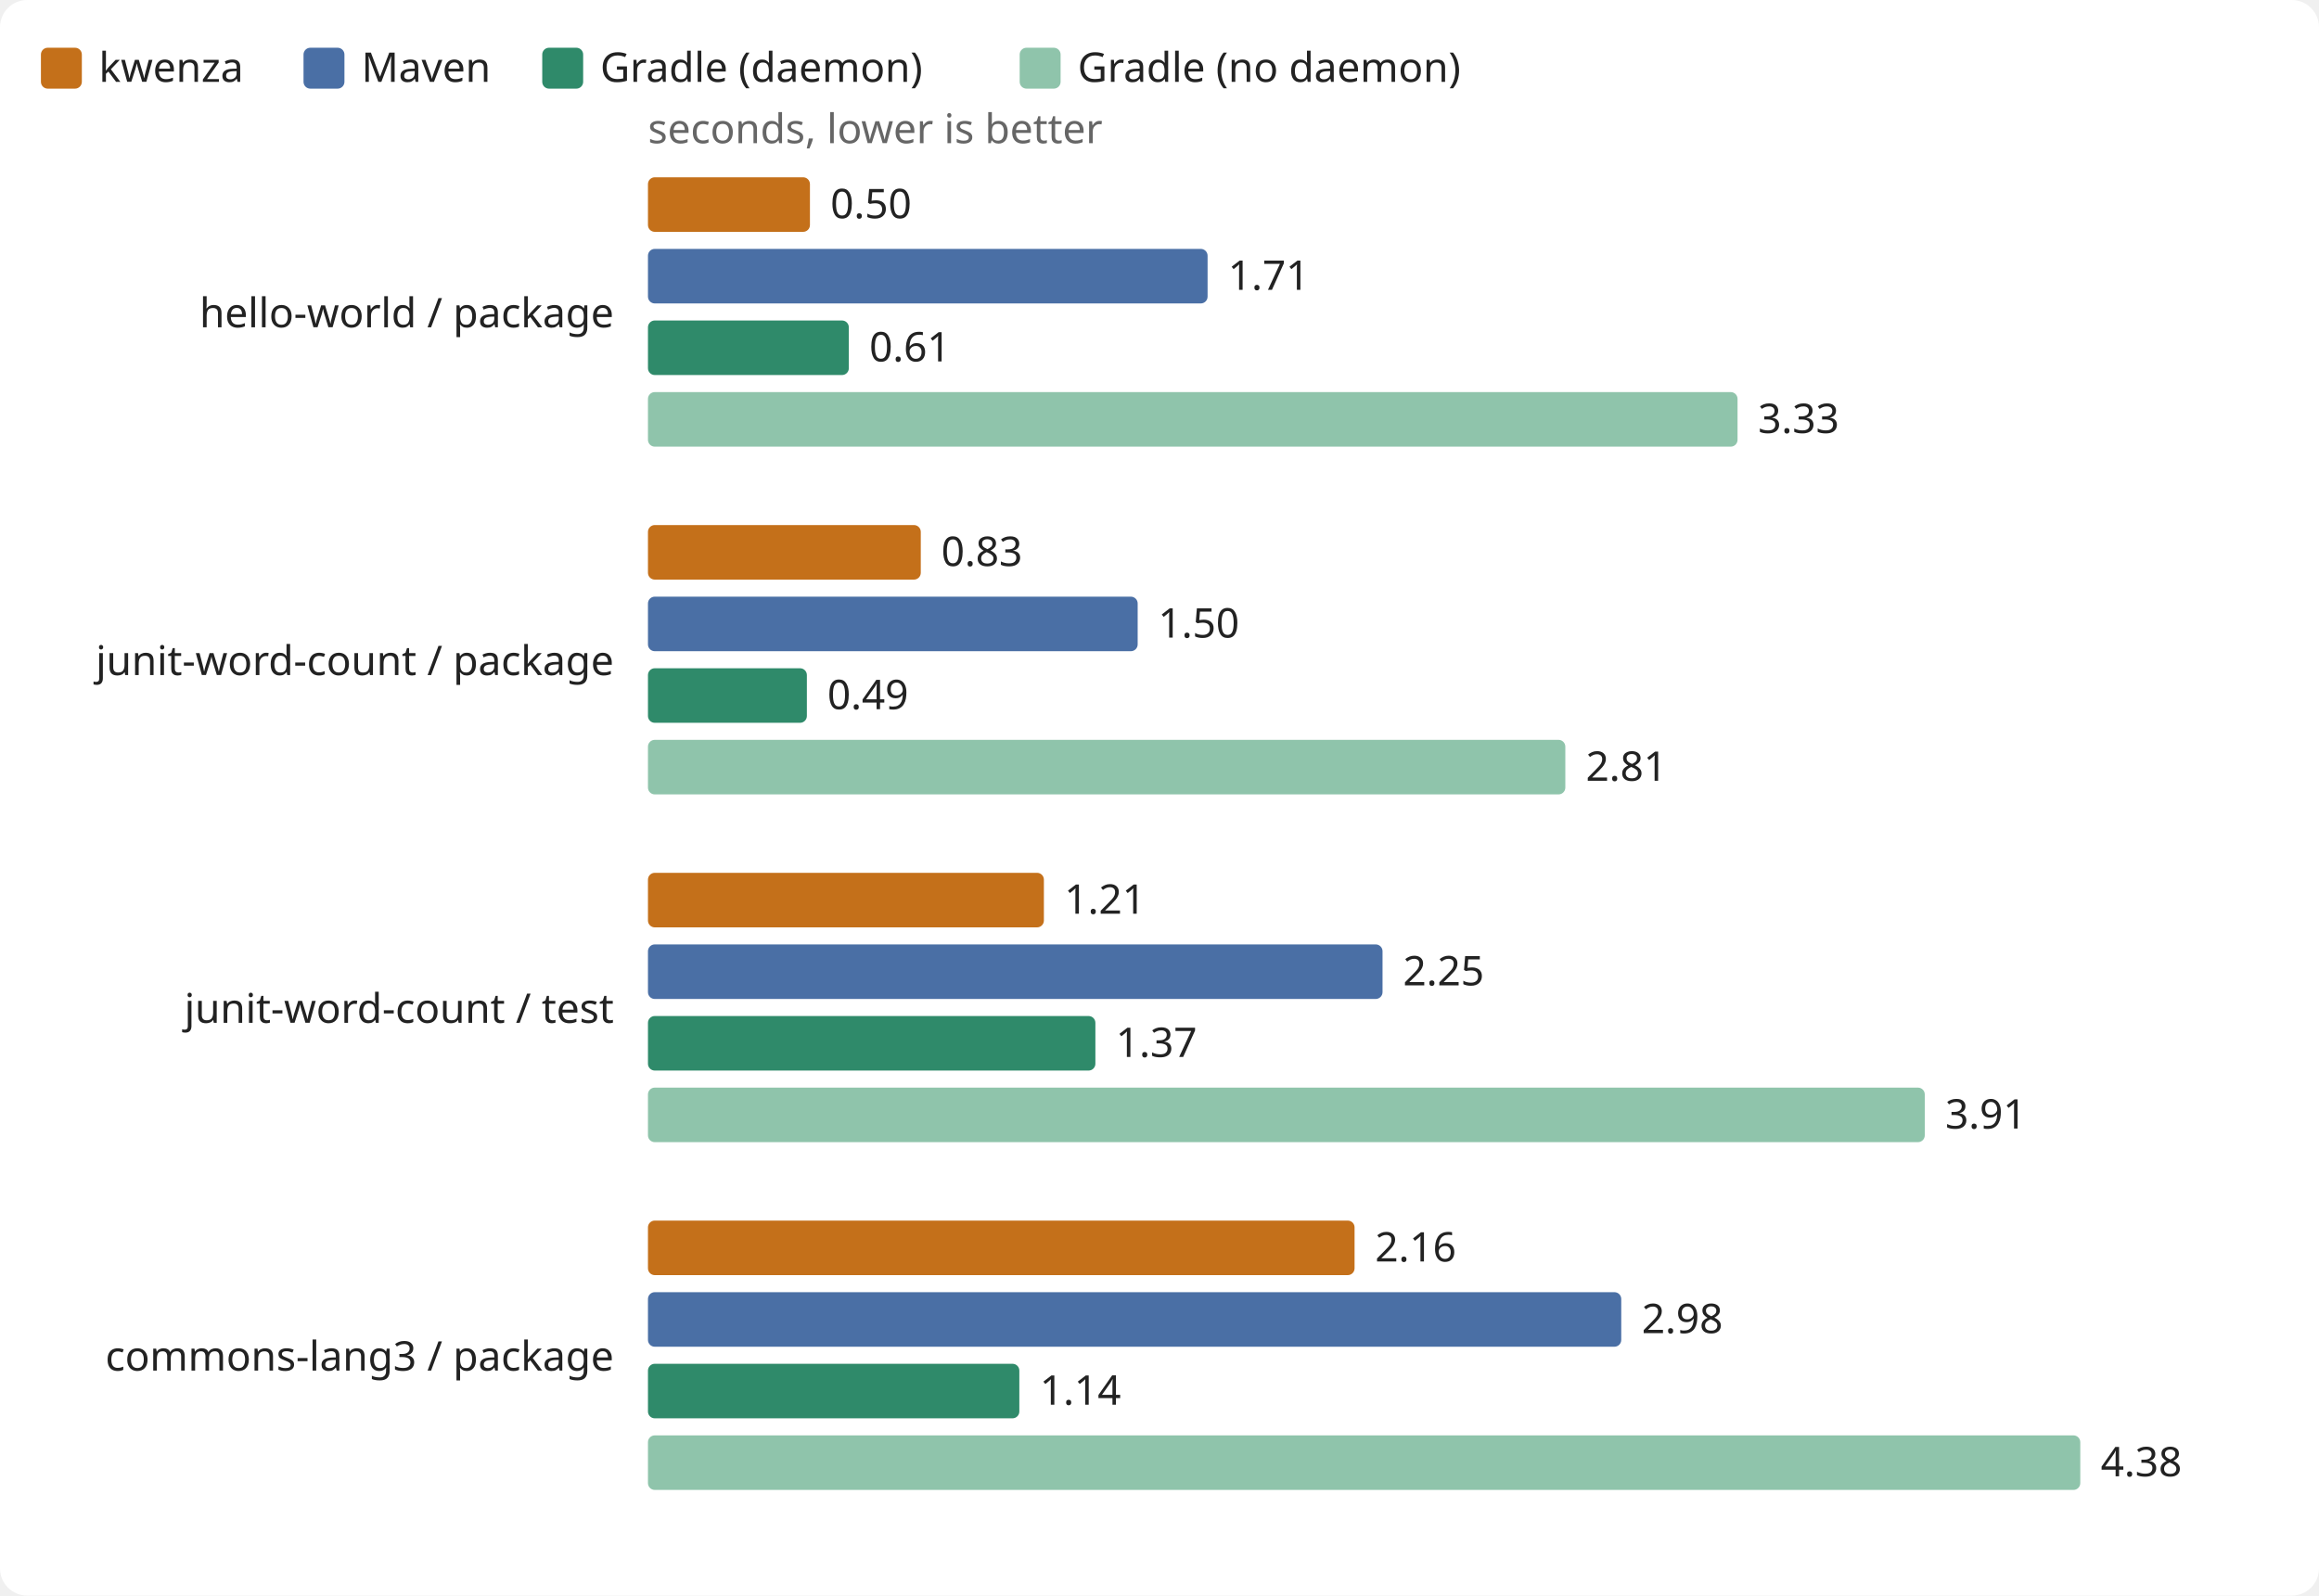
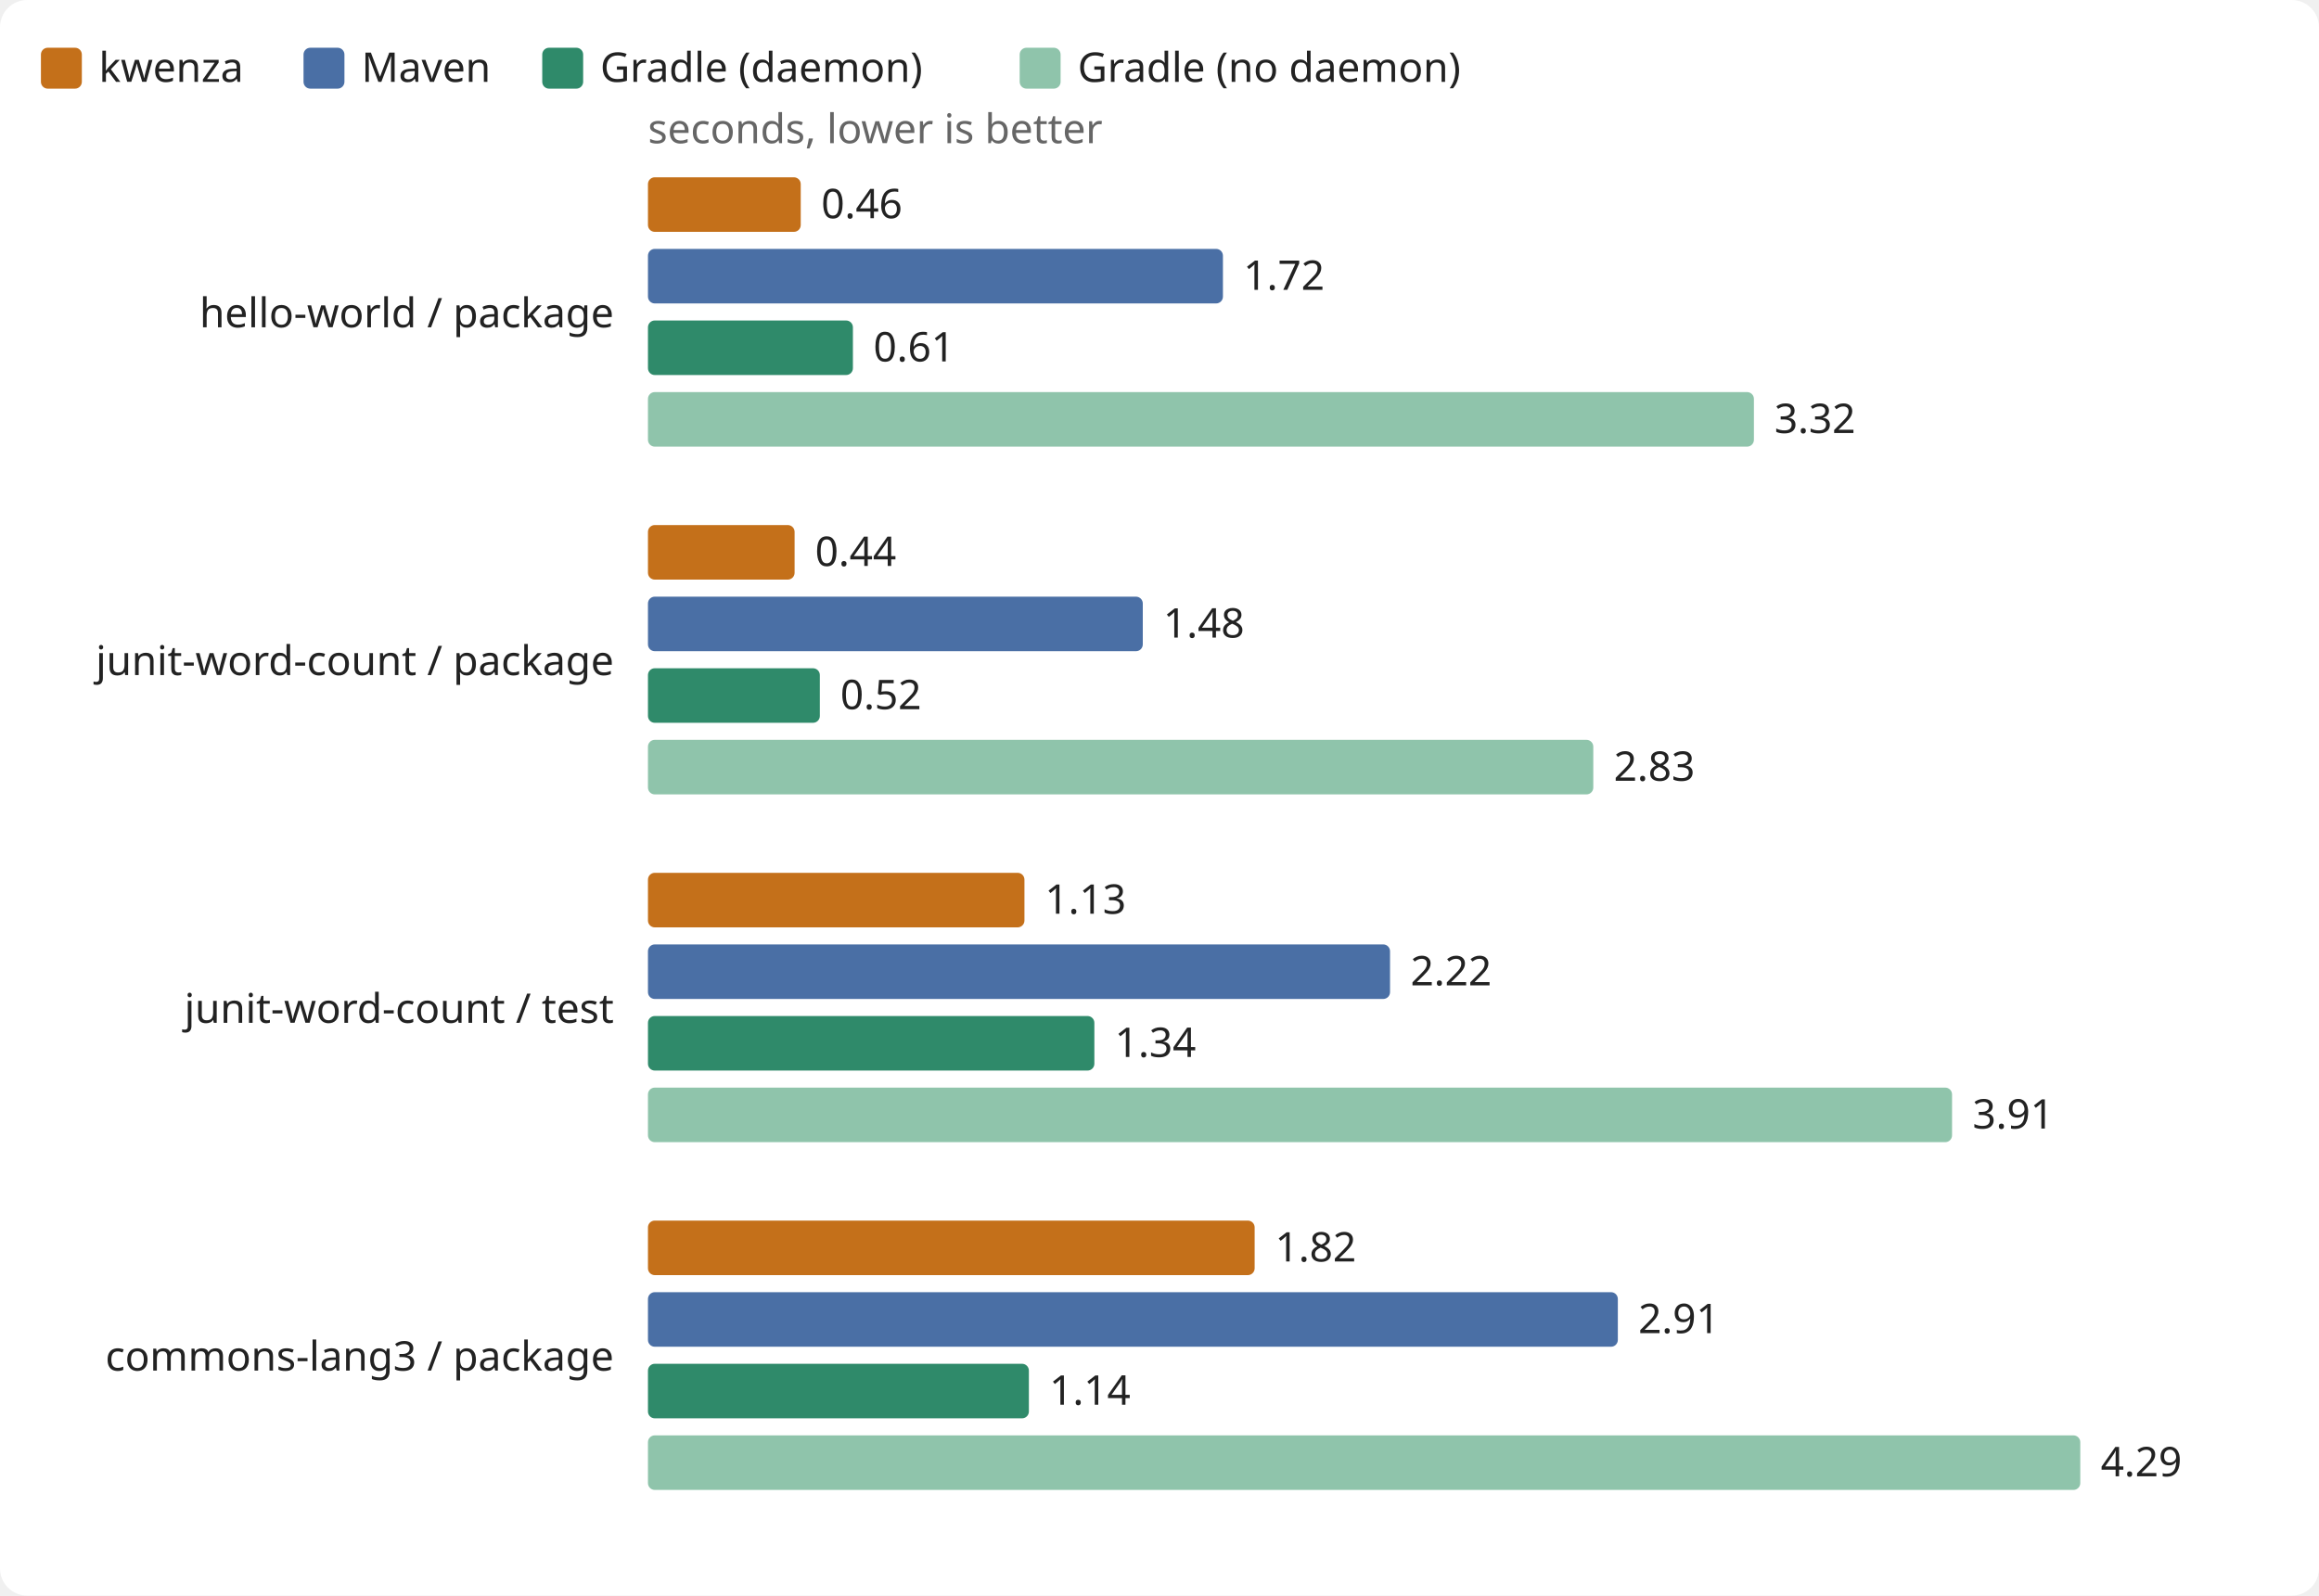
<svg xmlns="http://www.w3.org/2000/svg" viewBox="0 0 680 468" width="680" font-family="system-ui, sans-serif" font-size="12">
  <rect width="100%" height="100%" rx="8" fill="#ffffff" />
  <rect x="12" y="14" width="12" height="12" rx="2" fill="#c4701a" />
  <text x="29" y="24" fill="#222">kwenza</text>
  <rect x="89" y="14" width="12" height="12" rx="2" fill="#4a6fa5" />
  <text x="106" y="24" fill="#222">Maven</text>
  <rect x="159" y="14" width="12" height="12" rx="2" fill="#2f8a6a" />
  <text x="176" y="24" fill="#222">Gradle (daemon)</text>
  <rect x="299" y="14" width="12" height="12" rx="2" fill="#8fc4ab" />
  <text x="316" y="24" fill="#222">Gradle (no daemon)</text>
  <text x="190" y="42" fill="#666">seconds, lower is better</text>
  <text x="180" y="96" text-anchor="end" fill="#222">hello-world / package</text>
-   <rect x="190" y="52" width="47.5" height="16" rx="2" fill="#c4701a" />
-   <text x="243.5" y="64" fill="#222">0.50</text>
-   <rect x="190" y="73" width="164.1" height="16" rx="2" fill="#4a6fa5" />
-   <text x="360.1" y="85" fill="#222">1.71</text>
-   <rect x="190" y="94" width="58.9" height="16" rx="2" fill="#2f8a6a" />
-   <text x="254.9" y="106" fill="#222">0.61</text>
-   <rect x="190" y="115" width="319.5" height="16" rx="2" fill="#8fc4ab" />
-   <text x="515.5" y="127" fill="#222">3.33</text>
+   <rect x="190" y="52" width="44.8" height="16" rx="2" fill="#c4701a" />
+   <text x="240.8" y="64" fill="#222">0.46</text>
+   <rect x="190" y="73" width="168.6" height="16" rx="2" fill="#4a6fa5" />
+   <text x="364.6" y="85" fill="#222">1.72</text>
+   <rect x="190" y="94" width="60.1" height="16" rx="2" fill="#2f8a6a" />
+   <text x="256.1" y="106" fill="#222">0.61</text>
+   <rect x="190" y="115" width="324.3" height="16" rx="2" fill="#8fc4ab" />
+   <text x="520.3" y="127" fill="#222">3.32</text>
  <text x="180" y="198" text-anchor="end" fill="#222">junit-word-count / package</text>
-   <rect x="190" y="154" width="80.0" height="16" rx="2" fill="#c4701a" />
-   <text x="276.0" y="166" fill="#222">0.83</text>
-   <rect x="190" y="175" width="143.6" height="16" rx="2" fill="#4a6fa5" />
-   <text x="339.6" y="187" fill="#222">1.50</text>
-   <rect x="190" y="196" width="46.6" height="16" rx="2" fill="#2f8a6a" />
-   <text x="242.6" y="208" fill="#222">0.49</text>
-   <rect x="190" y="217" width="269.0" height="16" rx="2" fill="#8fc4ab" />
-   <text x="465.0" y="229" fill="#222">2.81</text>
+   <rect x="190" y="154" width="43.0" height="16" rx="2" fill="#c4701a" />
+   <text x="239.0" y="166" fill="#222">0.44</text>
+   <rect x="190" y="175" width="145.1" height="16" rx="2" fill="#4a6fa5" />
+   <text x="341.1" y="187" fill="#222">1.48</text>
+   <rect x="190" y="196" width="50.4" height="16" rx="2" fill="#2f8a6a" />
+   <text x="246.4" y="208" fill="#222">0.52</text>
+   <rect x="190" y="217" width="277.2" height="16" rx="2" fill="#8fc4ab" />
+   <text x="473.2" y="229" fill="#222">2.83</text>
  <text x="180" y="300" text-anchor="end" fill="#222">junit-word-count / test</text>
-   <rect x="190" y="256" width="116.1" height="16" rx="2" fill="#c4701a" />
-   <text x="312.1" y="268" fill="#222">1.21</text>
-   <rect x="190" y="277" width="215.4" height="16" rx="2" fill="#4a6fa5" />
-   <text x="411.4" y="289" fill="#222">2.25</text>
-   <rect x="190" y="298" width="131.2" height="16" rx="2" fill="#2f8a6a" />
-   <text x="327.2" y="310" fill="#222">1.37</text>
-   <rect x="190" y="319" width="374.4" height="16" rx="2" fill="#8fc4ab" />
-   <text x="570.4" y="331" fill="#222">3.91</text>
+   <rect x="190" y="256" width="110.4" height="16" rx="2" fill="#c4701a" />
+   <text x="306.4" y="268" fill="#222">1.13</text>
+   <rect x="190" y="277" width="217.6" height="16" rx="2" fill="#4a6fa5" />
+   <text x="413.6" y="289" fill="#222">2.22</text>
+   <rect x="190" y="298" width="130.9" height="16" rx="2" fill="#2f8a6a" />
+   <text x="326.9" y="310" fill="#222">1.34</text>
+   <rect x="190" y="319" width="382.4" height="16" rx="2" fill="#8fc4ab" />
+   <text x="578.4" y="331" fill="#222">3.91</text>
  <text x="180" y="402" text-anchor="end" fill="#222">commons-lang3 / package</text>
-   <rect x="190" y="358" width="207.2" height="16" rx="2" fill="#c4701a" />
-   <text x="403.2" y="370" fill="#222">2.16</text>
-   <rect x="190" y="379" width="285.4" height="16" rx="2" fill="#4a6fa5" />
-   <text x="481.4" y="391" fill="#222">2.98</text>
-   <rect x="190" y="400" width="108.9" height="16" rx="2" fill="#2f8a6a" />
-   <text x="304.9" y="412" fill="#222">1.14</text>
+   <rect x="190" y="358" width="177.9" height="16" rx="2" fill="#c4701a" />
+   <text x="373.9" y="370" fill="#222">1.82</text>
+   <rect x="190" y="379" width="284.4" height="16" rx="2" fill="#4a6fa5" />
+   <text x="480.4" y="391" fill="#222">2.91</text>
+   <rect x="190" y="400" width="111.7" height="16" rx="2" fill="#2f8a6a" />
+   <text x="307.7" y="412" fill="#222">1.14</text>
  <rect x="190" y="421" width="420.0" height="16" rx="2" fill="#8fc4ab" />
-   <text x="616.0" y="433" fill="#222">4.38</text>
+   <text x="616.0" y="433" fill="#222">4.29</text>
</svg>
